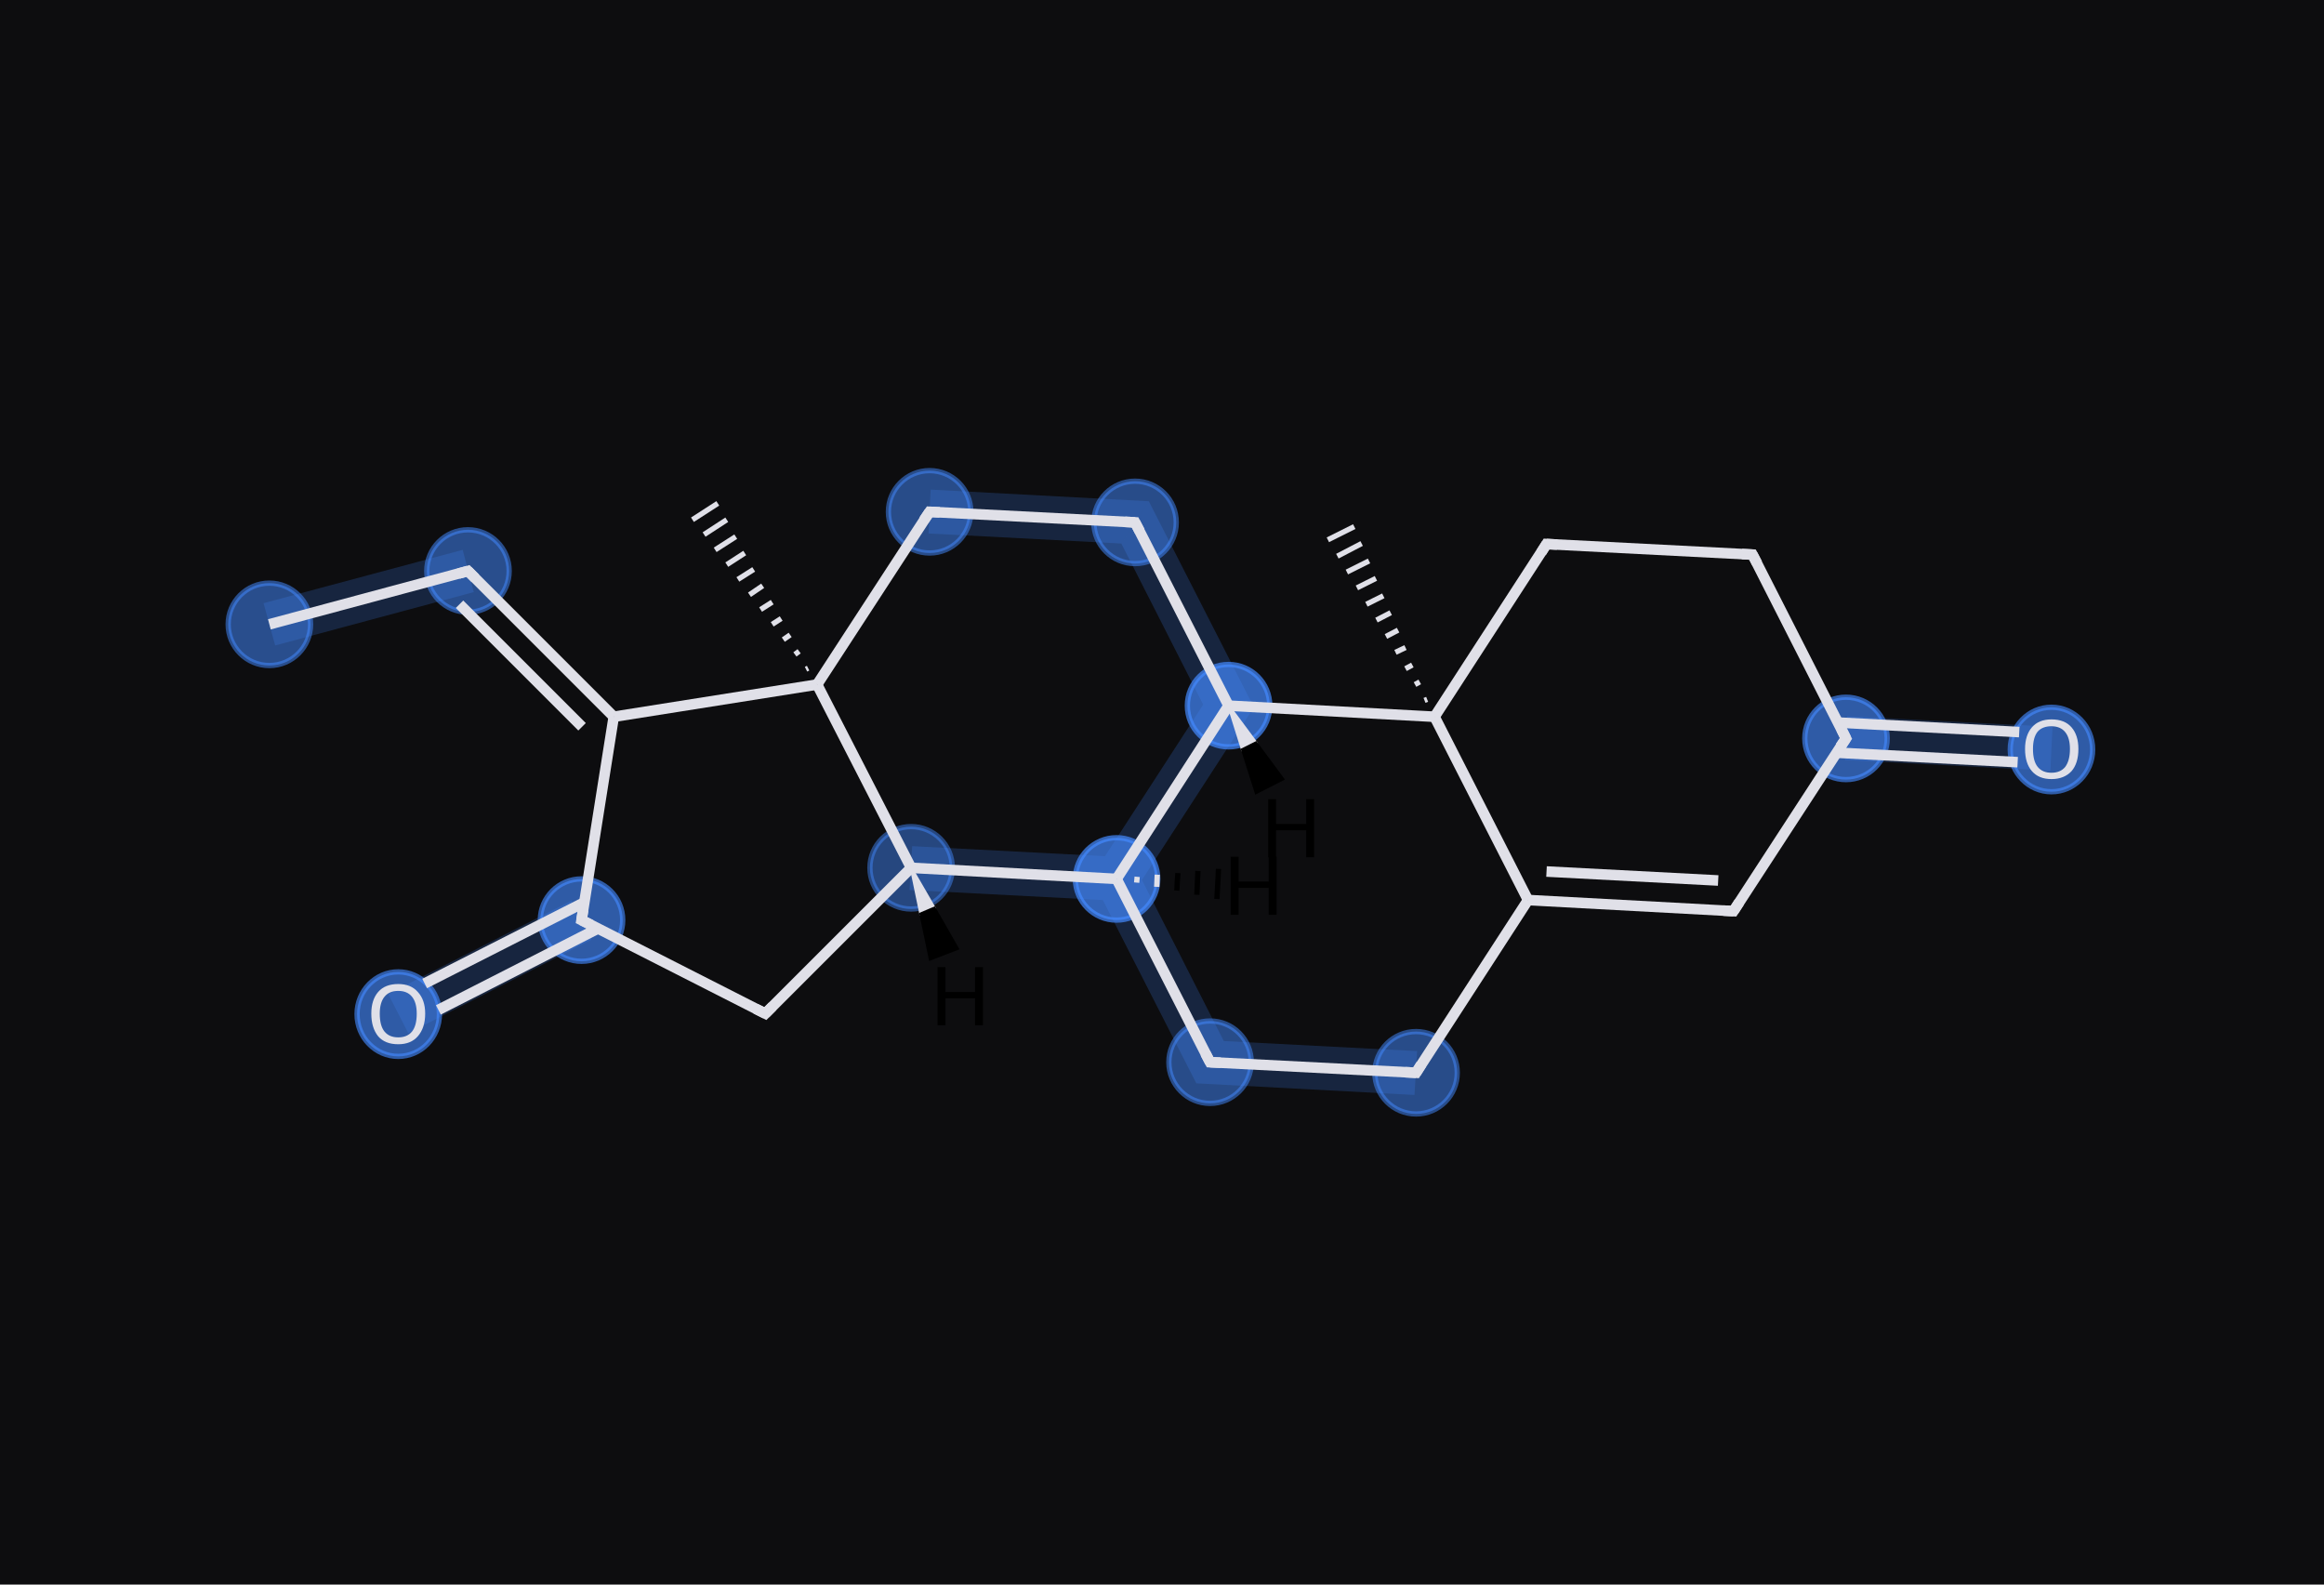
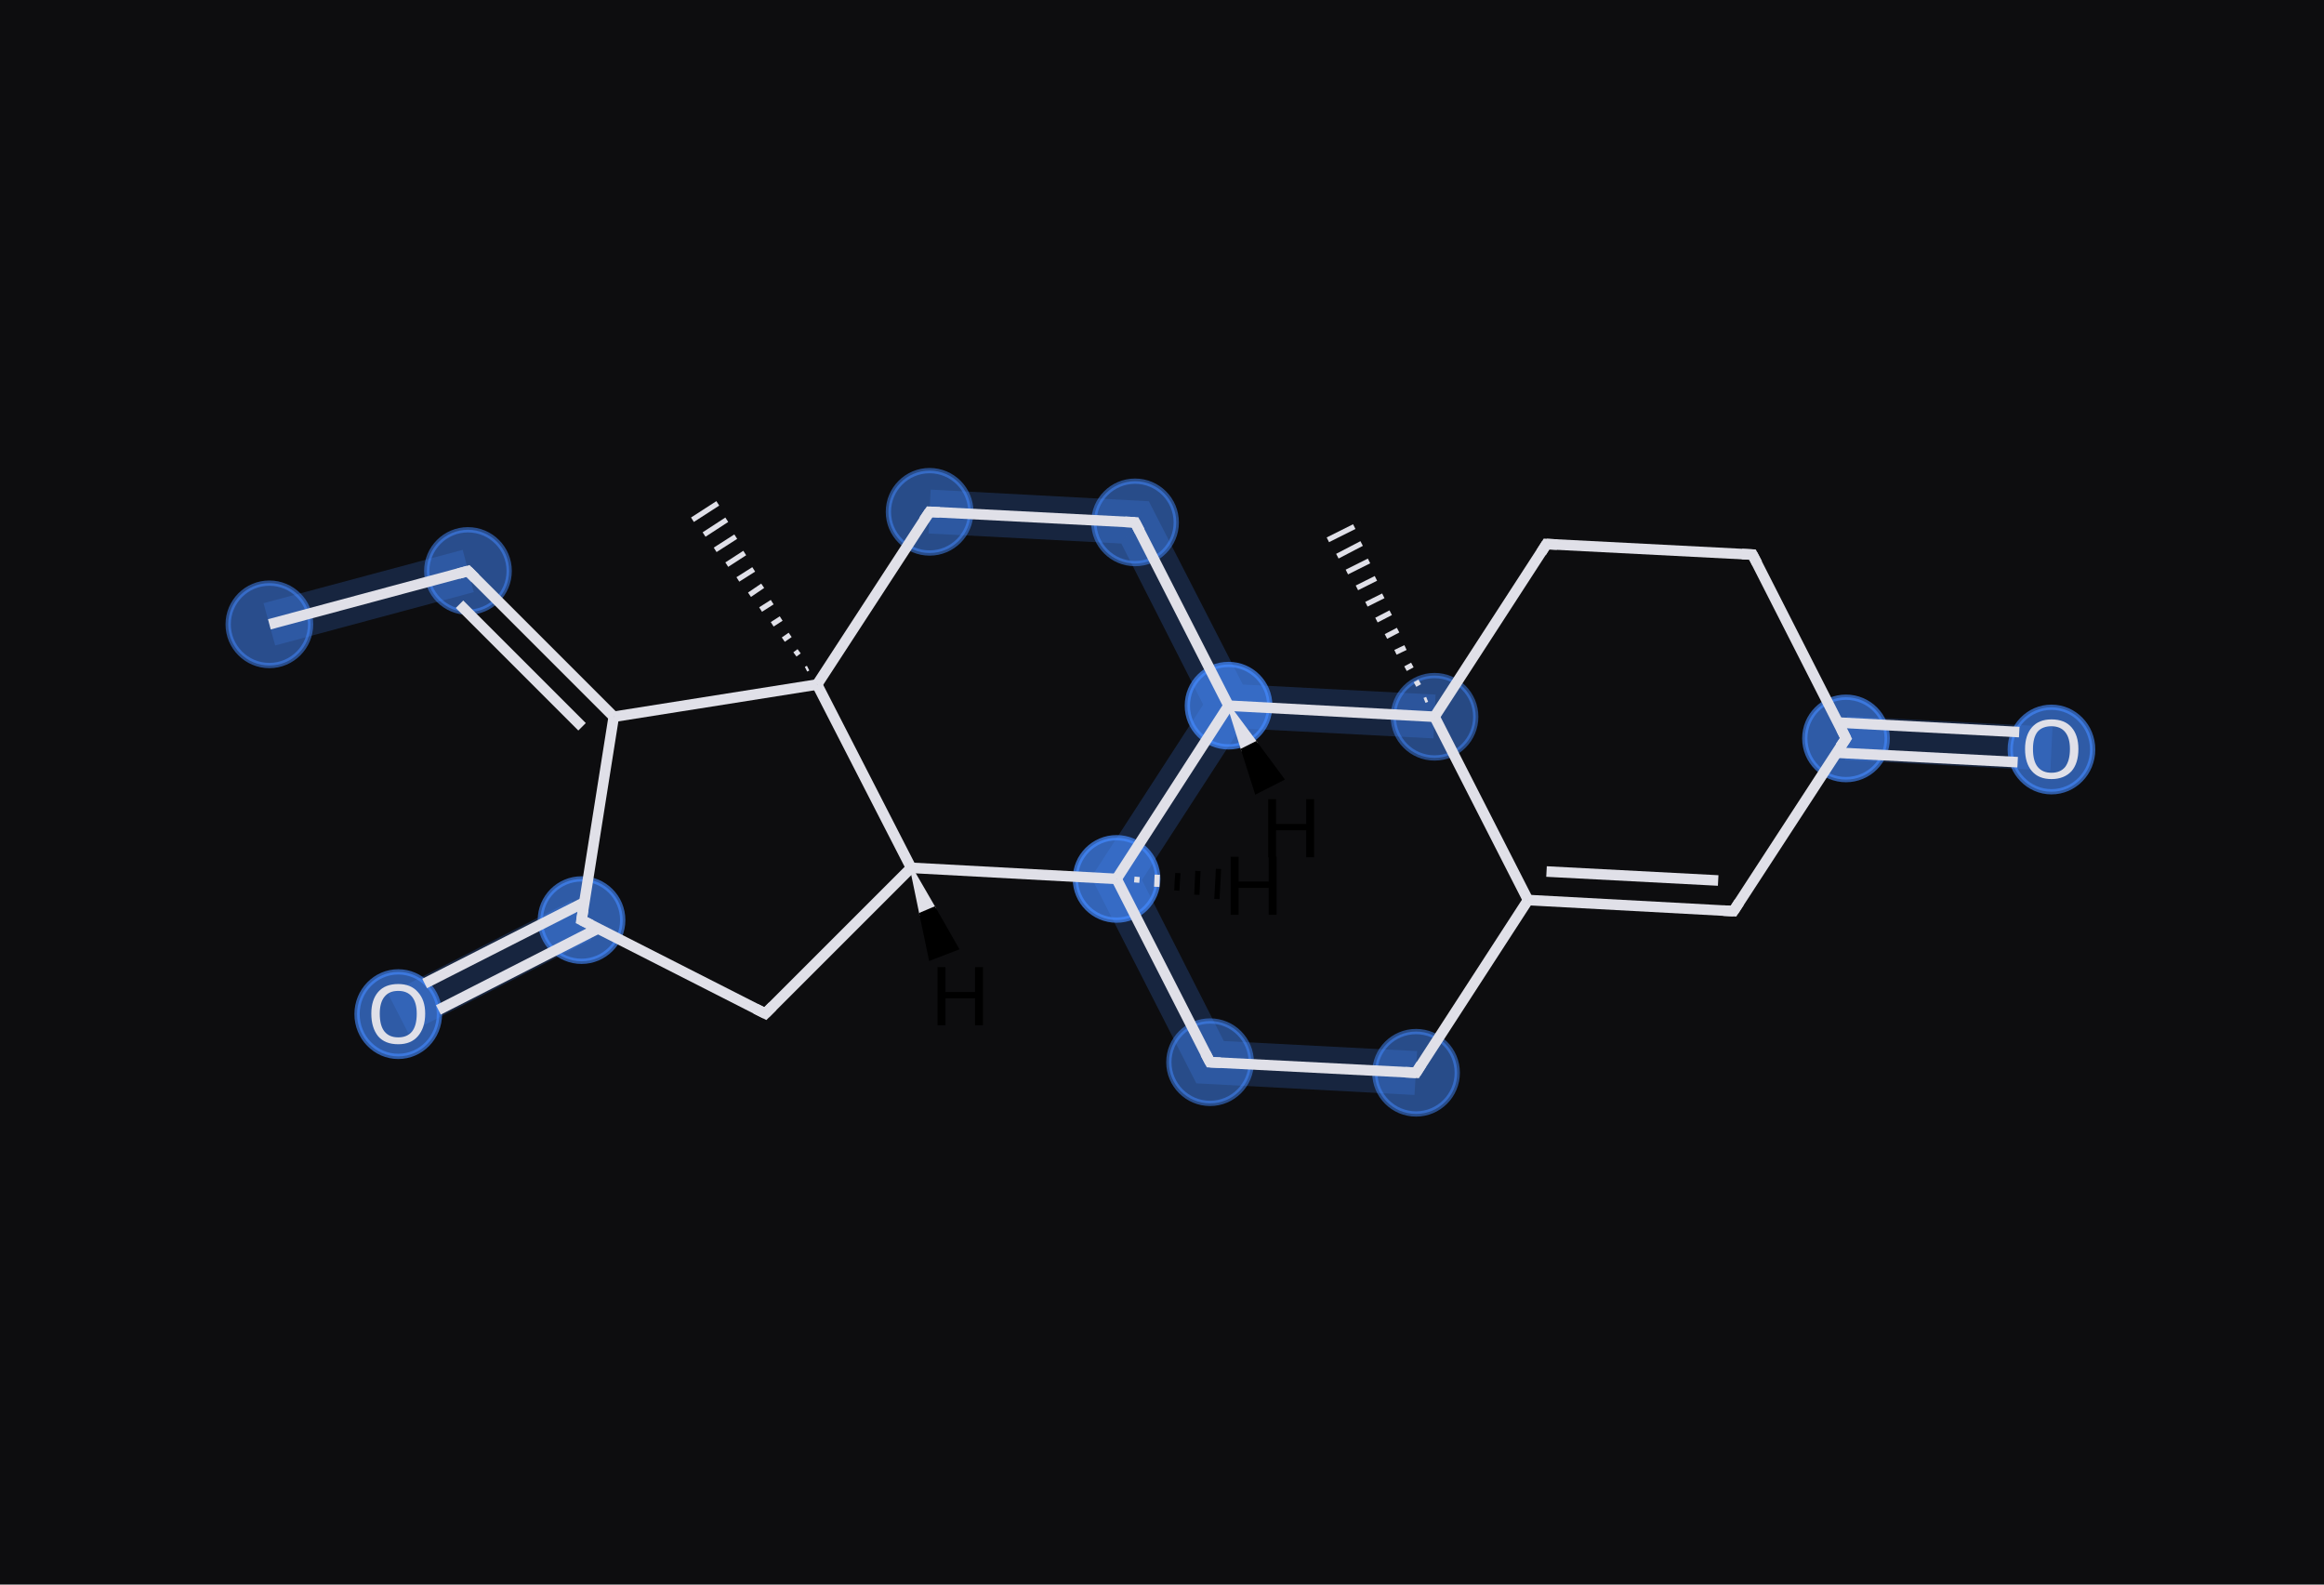
<svg xmlns="http://www.w3.org/2000/svg" version="1.1" baseProfile="full" xml:space="preserve" width="440px" height="300px" viewBox="0 0 440 300">
  <rect style="opacity:1.0;fill:#0D0D0F;stroke:none" width="440.0" height="300.0" x="0.0" y="0.0"> </rect>
  <path class="bond-0 atom-0 atom-1" d="M 87.6,104.1 L 89.7,112.1 L 52.1,122.2 L 49.9,114.2 Z" style="fill:#4489FF72;fill-rule:evenodd;fill-opacity:0.45;stroke:#4489FF72;stroke-width:0.0px;stroke-linecap:butt;stroke-linejoin:miter;stroke-miterlimit:10;stroke-opacity:0.45;" />
  <path class="bond-3 atom-3 atom-4" d="M 108.2,170.5 L 112.0,177.9 L 77.3,195.6 L 73.5,188.2 Z" style="fill:#4489FF72;fill-rule:evenodd;fill-opacity:0.45;stroke:#4489FF72;stroke-width:0.0px;stroke-linecap:butt;stroke-linejoin:miter;stroke-miterlimit:10;stroke-opacity:0.45;" />
-   <path class="bond-6 atom-6 atom-7" d="M 172.7,160.2 L 209.2,162.1 L 211.4,166.4 L 208.8,170.4 L 172.2,168.5 Z" style="fill:#4489FF72;fill-rule:evenodd;fill-opacity:0.45;stroke:#4489FF72;stroke-width:0.0px;stroke-linecap:butt;stroke-linejoin:miter;stroke-miterlimit:10;stroke-opacity:0.45;" />
-   <path class="bond-7 atom-7 atom-8" d="M 211.4,166.4 L 216.2,166.6 L 231.7,197.1 L 226.5,205.1 L 208.8,170.4 Z" style="fill:#4489FF72;fill-rule:evenodd;fill-opacity:0.45;stroke:#4489FF72;stroke-width:0.0px;stroke-linecap:butt;stroke-linejoin:miter;stroke-miterlimit:10;stroke-opacity:0.45;" />
-   <path class="bond-24 atom-7 atom-18" d="M 227.8,133.4 L 237.4,133.9 L 216.2,166.6 L 211.4,166.4 L 209.2,162.1 Z" style="fill:#4489FF72;fill-rule:evenodd;fill-opacity:0.45;stroke:#4489FF72;stroke-width:0.0px;stroke-linecap:butt;stroke-linejoin:miter;stroke-miterlimit:10;stroke-opacity:0.45;" />
+   <path class="bond-7 atom-7 atom-8" d="M 206.6,166.1 L 216.2,166.6 L 231.7,197.1 L 226.5,205.1 Z" style="fill:#4489FF72;fill-rule:evenodd;fill-opacity:0.45;stroke:#4489FF72;stroke-width:0.0px;stroke-linecap:butt;stroke-linejoin:miter;stroke-miterlimit:10;stroke-opacity:0.45;" />
+   <path class="bond-24 atom-7 atom-18" d="M 227.8,133.4 L 232.6,133.6 L 234.8,137.9 L 216.2,166.6 L 206.6,166.1 Z" style="fill:#4489FF72;fill-rule:evenodd;fill-opacity:0.45;stroke:#4489FF72;stroke-width:0.0px;stroke-linecap:butt;stroke-linejoin:miter;stroke-miterlimit:10;stroke-opacity:0.45;" />
  <path class="bond-8 atom-8 atom-9" d="M 231.7,197.1 L 268.3,199.0 L 267.8,207.3 L 226.5,205.1 Z" style="fill:#4489FF72;fill-rule:evenodd;fill-opacity:0.45;stroke:#4489FF72;stroke-width:0.0px;stroke-linecap:butt;stroke-linejoin:miter;stroke-miterlimit:10;stroke-opacity:0.45;" />
  <path class="bond-12 atom-12 atom-13" d="M 349.7,135.6 L 388.6,137.6 L 388.2,145.9 L 349.3,143.9 Z" style="fill:#4489FF72;fill-rule:evenodd;fill-opacity:0.45;stroke:#4489FF72;stroke-width:0.0px;stroke-linecap:butt;stroke-linejoin:miter;stroke-miterlimit:10;stroke-opacity:0.45;" />
-   <path class="bond-18 atom-18 atom-19" d="M 217.5,94.9 L 237.4,133.9 L 227.8,133.4 L 212.3,102.9 Z" style="fill:#4489FF72;fill-rule:evenodd;fill-opacity:0.45;stroke:#4489FF72;stroke-width:0.0px;stroke-linecap:butt;stroke-linejoin:miter;stroke-miterlimit:10;stroke-opacity:0.45;" />
+   <path class="bond-17 atom-16 atom-18" d="M 235.3,129.6 L 271.8,131.5 L 271.4,139.8 L 234.8,137.9 L 232.6,133.6 Z" style="fill:#4489FF72;fill-rule:evenodd;fill-opacity:0.45;stroke:#4489FF72;stroke-width:0.0px;stroke-linecap:butt;stroke-linejoin:miter;stroke-miterlimit:10;stroke-opacity:0.45;" />
+   <path class="bond-18 atom-18 atom-19" d="M 217.5,94.9 L 235.3,129.6 L 232.6,133.6 L 227.8,133.4 L 212.3,102.9 Z" style="fill:#4489FF72;fill-rule:evenodd;fill-opacity:0.45;stroke:#4489FF72;stroke-width:0.0px;stroke-linecap:butt;stroke-linejoin:miter;stroke-miterlimit:10;stroke-opacity:0.45;" />
  <path class="bond-19 atom-19 atom-20" d="M 176.2,92.7 L 217.5,94.9 L 212.3,102.9 L 175.8,101.0 Z" style="fill:#4489FF72;fill-rule:evenodd;fill-opacity:0.45;stroke:#4489FF72;stroke-width:0.0px;stroke-linecap:butt;stroke-linejoin:miter;stroke-miterlimit:10;stroke-opacity:0.45;" />
-   <ellipse cx="51.0" cy="118.2" rx="7.8" ry="7.8" class="atom-0" style="fill:#4489FF86;fill-rule:evenodd;stroke:#4489FF86;stroke-width:1.0px;stroke-linecap:butt;stroke-linejoin:miter;stroke-opacity:1" />
-   <ellipse cx="88.6" cy="108.1" rx="7.8" ry="7.8" class="atom-1" style="fill:#4489FF86;fill-rule:evenodd;stroke:#4489FF86;stroke-width:1.0px;stroke-linecap:butt;stroke-linejoin:miter;stroke-opacity:1" />
+   <ellipse cx="51.0" cy="118.2" rx="7.8" ry="7.8" class="atom-0" style="fill:#4489FF85;fill-rule:evenodd;stroke:#4489FF85;stroke-width:1.0px;stroke-linecap:butt;stroke-linejoin:miter;stroke-opacity:1" />
+   <ellipse cx="88.6" cy="108.1" rx="7.8" ry="7.8" class="atom-1" style="fill:#4489FF85;fill-rule:evenodd;stroke:#4489FF85;stroke-width:1.0px;stroke-linecap:butt;stroke-linejoin:miter;stroke-opacity:1" />
  <ellipse cx="110.1" cy="174.2" rx="7.8" ry="7.8" class="atom-3" style="fill:#4489FFA0;fill-rule:evenodd;stroke:#4489FFA0;stroke-width:1.0px;stroke-linecap:butt;stroke-linejoin:miter;stroke-opacity:1" />
  <ellipse cx="75.4" cy="192.0" rx="7.8" ry="8.0" class="atom-4" style="fill:#4489FFA0;fill-rule:evenodd;stroke:#4489FFA0;stroke-width:1.0px;stroke-linecap:butt;stroke-linejoin:miter;stroke-opacity:1" />
-   <ellipse cx="172.5" cy="164.3" rx="7.8" ry="7.8" class="atom-6" style="fill:#4489FF77;fill-rule:evenodd;stroke:#4489FF77;stroke-width:1.0px;stroke-linecap:butt;stroke-linejoin:miter;stroke-opacity:1" />
  <ellipse cx="211.4" cy="166.4" rx="7.8" ry="7.8" class="atom-7" style="fill:#4489FFB2;fill-rule:evenodd;stroke:#4489FFB2;stroke-width:1.0px;stroke-linecap:butt;stroke-linejoin:miter;stroke-opacity:1" />
  <ellipse cx="229.1" cy="201.1" rx="7.8" ry="7.8" class="atom-8" style="fill:#4489FF82;fill-rule:evenodd;stroke:#4489FF82;stroke-width:1.0px;stroke-linecap:butt;stroke-linejoin:miter;stroke-opacity:1" />
  <ellipse cx="268.1" cy="203.1" rx="7.8" ry="7.8" class="atom-9" style="fill:#4489FF82;fill-rule:evenodd;stroke:#4489FF82;stroke-width:1.0px;stroke-linecap:butt;stroke-linejoin:miter;stroke-opacity:1" />
  <ellipse cx="349.5" cy="139.8" rx="7.8" ry="7.8" class="atom-12" style="fill:#4489FFA0;fill-rule:evenodd;stroke:#4489FFA0;stroke-width:1.0px;stroke-linecap:butt;stroke-linejoin:miter;stroke-opacity:1" />
  <ellipse cx="388.4" cy="141.9" rx="7.8" ry="8.0" class="atom-13" style="fill:#4489FFA0;fill-rule:evenodd;stroke:#4489FFA0;stroke-width:1.0px;stroke-linecap:butt;stroke-linejoin:miter;stroke-opacity:1" />
+   <ellipse cx="271.6" cy="135.7" rx="7.8" ry="7.8" class="atom-16" style="fill:#4489FF7B;fill-rule:evenodd;stroke:#4489FF7B;stroke-width:1.0px;stroke-linecap:butt;stroke-linejoin:miter;stroke-opacity:1" />
  <ellipse cx="232.6" cy="133.6" rx="7.8" ry="7.8" class="atom-18" style="fill:#4489FFB2;fill-rule:evenodd;stroke:#4489FFB2;stroke-width:1.0px;stroke-linecap:butt;stroke-linejoin:miter;stroke-opacity:1" />
  <ellipse cx="214.9" cy="98.9" rx="7.8" ry="7.8" class="atom-19" style="fill:#4489FF82;fill-rule:evenodd;stroke:#4489FF82;stroke-width:1.0px;stroke-linecap:butt;stroke-linejoin:miter;stroke-opacity:1" />
  <ellipse cx="176.0" cy="96.9" rx="7.8" ry="7.8" class="atom-20" style="fill:#4489FF82;fill-rule:evenodd;stroke:#4489FF82;stroke-width:1.0px;stroke-linecap:butt;stroke-linejoin:miter;stroke-opacity:1" />
  <path class="bond-0 atom-0 atom-1" d="M 51.0,118.2 L 88.6,108.1" style="fill:none;fill-rule:evenodd;stroke:#E0E0E8;stroke-width:2.0px;stroke-linecap:butt;stroke-linejoin:miter;stroke-opacity:1" />
  <path class="bond-1 atom-1 atom-2" d="M 88.6,108.1 L 116.2,135.7" style="fill:none;fill-rule:evenodd;stroke:#E0E0E8;stroke-width:2.0px;stroke-linecap:butt;stroke-linejoin:miter;stroke-opacity:1" />
  <path class="bond-1 atom-1 atom-2" d="M 87.0,114.4 L 110.2,137.6" style="fill:none;fill-rule:evenodd;stroke:#E0E0E8;stroke-width:2.0px;stroke-linecap:butt;stroke-linejoin:miter;stroke-opacity:1" />
  <path class="bond-2 atom-2 atom-3" d="M 116.2,135.7 L 110.1,174.2" style="fill:none;fill-rule:evenodd;stroke:#E0E0E8;stroke-width:2.0px;stroke-linecap:butt;stroke-linejoin:miter;stroke-opacity:1" />
  <path class="bond-3 atom-3 atom-4" d="M 110.7,170.8 L 80.4,186.2" style="fill:none;fill-rule:evenodd;stroke:#E0E0E8;stroke-width:2.0px;stroke-linecap:butt;stroke-linejoin:miter;stroke-opacity:1" />
  <path class="bond-3 atom-3 atom-4" d="M 113.2,175.8 L 83.0,191.2" style="fill:none;fill-rule:evenodd;stroke:#E0E0E8;stroke-width:2.0px;stroke-linecap:butt;stroke-linejoin:miter;stroke-opacity:1" />
  <path class="bond-4 atom-3 atom-5" d="M 110.1,174.2 L 144.9,191.9" style="fill:none;fill-rule:evenodd;stroke:#E0E0E8;stroke-width:2.0px;stroke-linecap:butt;stroke-linejoin:miter;stroke-opacity:1" />
  <path class="bond-5 atom-5 atom-6" d="M 144.9,191.9 L 172.5,164.3" style="fill:none;fill-rule:evenodd;stroke:#E0E0E8;stroke-width:2.0px;stroke-linecap:butt;stroke-linejoin:miter;stroke-opacity:1" />
  <path class="bond-6 atom-6 atom-7" d="M 172.5,164.3 L 211.4,166.4" style="fill:none;fill-rule:evenodd;stroke:#E0E0E8;stroke-width:2.0px;stroke-linecap:butt;stroke-linejoin:miter;stroke-opacity:1" />
  <path class="bond-7 atom-7 atom-8" d="M 211.4,166.4 L 229.1,201.1" style="fill:none;fill-rule:evenodd;stroke:#E0E0E8;stroke-width:2.0px;stroke-linecap:butt;stroke-linejoin:miter;stroke-opacity:1" />
  <path class="bond-8 atom-8 atom-9" d="M 229.1,201.1 L 268.1,203.1" style="fill:none;fill-rule:evenodd;stroke:#E0E0E8;stroke-width:2.0px;stroke-linecap:butt;stroke-linejoin:miter;stroke-opacity:1" />
  <path class="bond-9 atom-9 atom-10" d="M 268.1,203.1 L 289.3,170.4" style="fill:none;fill-rule:evenodd;stroke:#E0E0E8;stroke-width:2.0px;stroke-linecap:butt;stroke-linejoin:miter;stroke-opacity:1" />
  <path class="bond-10 atom-10 atom-11" d="M 289.3,170.4 L 328.2,172.5" style="fill:none;fill-rule:evenodd;stroke:#E0E0E8;stroke-width:2.0px;stroke-linecap:butt;stroke-linejoin:miter;stroke-opacity:1" />
  <path class="bond-10 atom-10 atom-11" d="M 292.8,165.0 L 325.3,166.7" style="fill:none;fill-rule:evenodd;stroke:#E0E0E8;stroke-width:2.0px;stroke-linecap:butt;stroke-linejoin:miter;stroke-opacity:1" />
  <path class="bond-11 atom-11 atom-12" d="M 328.2,172.5 L 349.5,139.8" style="fill:none;fill-rule:evenodd;stroke:#E0E0E8;stroke-width:2.0px;stroke-linecap:butt;stroke-linejoin:miter;stroke-opacity:1" />
  <path class="bond-12 atom-12 atom-13" d="M 347.7,142.5 L 382.0,144.3" style="fill:none;fill-rule:evenodd;stroke:#E0E0E8;stroke-width:2.0px;stroke-linecap:butt;stroke-linejoin:miter;stroke-opacity:1" />
  <path class="bond-12 atom-12 atom-13" d="M 348.0,136.8 L 382.3,138.6" style="fill:none;fill-rule:evenodd;stroke:#E0E0E8;stroke-width:2.0px;stroke-linecap:butt;stroke-linejoin:miter;stroke-opacity:1" />
  <path class="bond-13 atom-12 atom-14" d="M 349.5,139.8 L 331.8,105.0" style="fill:none;fill-rule:evenodd;stroke:#E0E0E8;stroke-width:2.0px;stroke-linecap:butt;stroke-linejoin:miter;stroke-opacity:1" />
  <path class="bond-14 atom-14 atom-15" d="M 331.8,105.0 L 292.8,103.0" style="fill:none;fill-rule:evenodd;stroke:#E0E0E8;stroke-width:2.0px;stroke-linecap:butt;stroke-linejoin:miter;stroke-opacity:1" />
  <path class="bond-15 atom-15 atom-16" d="M 292.8,103.0 L 271.6,135.7" style="fill:none;fill-rule:evenodd;stroke:#E0E0E8;stroke-width:2.0px;stroke-linecap:butt;stroke-linejoin:miter;stroke-opacity:1" />
  <path class="bond-16 atom-16 atom-17" d="M 269.7,132.6 L 270.2,132.4" style="fill:none;fill-rule:evenodd;stroke:#E0E0E8;stroke-width:1.0px;stroke-linecap:butt;stroke-linejoin:miter;stroke-opacity:1" />
  <path class="bond-16 atom-16 atom-17" d="M 267.9,129.6 L 268.8,129.1" style="fill:none;fill-rule:evenodd;stroke:#E0E0E8;stroke-width:1.0px;stroke-linecap:butt;stroke-linejoin:miter;stroke-opacity:1" />
  <path class="bond-16 atom-16 atom-17" d="M 266.1,126.6 L 267.4,125.9" style="fill:none;fill-rule:evenodd;stroke:#E0E0E8;stroke-width:1.0px;stroke-linecap:butt;stroke-linejoin:miter;stroke-opacity:1" />
  <path class="bond-16 atom-16 atom-17" d="M 264.2,123.5 L 266.1,122.6" style="fill:none;fill-rule:evenodd;stroke:#E0E0E8;stroke-width:1.0px;stroke-linecap:butt;stroke-linejoin:miter;stroke-opacity:1" />
  <path class="bond-16 atom-16 atom-17" d="M 262.4,120.5 L 264.7,119.3" style="fill:none;fill-rule:evenodd;stroke:#E0E0E8;stroke-width:1.0px;stroke-linecap:butt;stroke-linejoin:miter;stroke-opacity:1" />
  <path class="bond-16 atom-16 atom-17" d="M 260.6,117.4 L 263.3,116.0" style="fill:none;fill-rule:evenodd;stroke:#E0E0E8;stroke-width:1.0px;stroke-linecap:butt;stroke-linejoin:miter;stroke-opacity:1" />
  <path class="bond-16 atom-16 atom-17" d="M 258.7,114.4 L 261.9,112.8" style="fill:none;fill-rule:evenodd;stroke:#E0E0E8;stroke-width:1.0px;stroke-linecap:butt;stroke-linejoin:miter;stroke-opacity:1" />
  <path class="bond-16 atom-16 atom-17" d="M 256.9,111.3 L 260.5,109.5" style="fill:none;fill-rule:evenodd;stroke:#E0E0E8;stroke-width:1.0px;stroke-linecap:butt;stroke-linejoin:miter;stroke-opacity:1" />
  <path class="bond-16 atom-16 atom-17" d="M 255.0,108.3 L 259.2,106.2" style="fill:none;fill-rule:evenodd;stroke:#E0E0E8;stroke-width:1.0px;stroke-linecap:butt;stroke-linejoin:miter;stroke-opacity:1" />
  <path class="bond-16 atom-16 atom-17" d="M 253.2,105.3 L 257.8,102.9" style="fill:none;fill-rule:evenodd;stroke:#E0E0E8;stroke-width:1.0px;stroke-linecap:butt;stroke-linejoin:miter;stroke-opacity:1" />
  <path class="bond-16 atom-16 atom-17" d="M 251.4,102.2 L 256.4,99.7" style="fill:none;fill-rule:evenodd;stroke:#E0E0E8;stroke-width:1.0px;stroke-linecap:butt;stroke-linejoin:miter;stroke-opacity:1" />
  <path class="bond-17 atom-16 atom-18" d="M 271.6,135.7 L 232.6,133.6" style="fill:none;fill-rule:evenodd;stroke:#E0E0E8;stroke-width:2.0px;stroke-linecap:butt;stroke-linejoin:miter;stroke-opacity:1" />
  <path class="bond-18 atom-18 atom-19" d="M 232.6,133.6 L 214.9,98.9" style="fill:none;fill-rule:evenodd;stroke:#E0E0E8;stroke-width:2.0px;stroke-linecap:butt;stroke-linejoin:miter;stroke-opacity:1" />
  <path class="bond-19 atom-19 atom-20" d="M 214.9,98.9 L 176.0,96.9" style="fill:none;fill-rule:evenodd;stroke:#E0E0E8;stroke-width:2.0px;stroke-linecap:butt;stroke-linejoin:miter;stroke-opacity:1" />
  <path class="bond-20 atom-20 atom-21" d="M 176.0,96.9 L 154.7,129.6" style="fill:none;fill-rule:evenodd;stroke:#E0E0E8;stroke-width:2.0px;stroke-linecap:butt;stroke-linejoin:miter;stroke-opacity:1" />
  <path class="bond-21 atom-21 atom-22" d="M 152.6,126.7 L 153.0,126.5" style="fill:none;fill-rule:evenodd;stroke:#E0E0E8;stroke-width:1.0px;stroke-linecap:butt;stroke-linejoin:miter;stroke-opacity:1" />
  <path class="bond-21 atom-21 atom-22" d="M 150.5,123.9 L 151.3,123.3" style="fill:none;fill-rule:evenodd;stroke:#E0E0E8;stroke-width:1.0px;stroke-linecap:butt;stroke-linejoin:miter;stroke-opacity:1" />
  <path class="bond-21 atom-21 atom-22" d="M 148.3,121.1 L 149.6,120.2" style="fill:none;fill-rule:evenodd;stroke:#E0E0E8;stroke-width:1.0px;stroke-linecap:butt;stroke-linejoin:miter;stroke-opacity:1" />
  <path class="bond-21 atom-21 atom-22" d="M 146.2,118.2 L 147.9,117.1" style="fill:none;fill-rule:evenodd;stroke:#E0E0E8;stroke-width:1.0px;stroke-linecap:butt;stroke-linejoin:miter;stroke-opacity:1" />
  <path class="bond-21 atom-21 atom-22" d="M 144.0,115.4 L 146.2,114.0" style="fill:none;fill-rule:evenodd;stroke:#E0E0E8;stroke-width:1.0px;stroke-linecap:butt;stroke-linejoin:miter;stroke-opacity:1" />
  <path class="bond-21 atom-21 atom-22" d="M 141.9,112.6 L 144.4,110.9" style="fill:none;fill-rule:evenodd;stroke:#E0E0E8;stroke-width:1.0px;stroke-linecap:butt;stroke-linejoin:miter;stroke-opacity:1" />
  <path class="bond-21 atom-21 atom-22" d="M 139.7,109.7 L 142.7,107.8" style="fill:none;fill-rule:evenodd;stroke:#E0E0E8;stroke-width:1.0px;stroke-linecap:butt;stroke-linejoin:miter;stroke-opacity:1" />
  <path class="bond-21 atom-21 atom-22" d="M 137.6,106.9 L 141.0,104.7" style="fill:none;fill-rule:evenodd;stroke:#E0E0E8;stroke-width:1.0px;stroke-linecap:butt;stroke-linejoin:miter;stroke-opacity:1" />
  <path class="bond-21 atom-21 atom-22" d="M 135.4,104.1 L 139.3,101.6" style="fill:none;fill-rule:evenodd;stroke:#E0E0E8;stroke-width:1.0px;stroke-linecap:butt;stroke-linejoin:miter;stroke-opacity:1" />
  <path class="bond-21 atom-21 atom-22" d="M 133.3,101.2 L 137.6,98.4" style="fill:none;fill-rule:evenodd;stroke:#E0E0E8;stroke-width:1.0px;stroke-linecap:butt;stroke-linejoin:miter;stroke-opacity:1" />
  <path class="bond-21 atom-21 atom-22" d="M 131.1,98.4 L 135.9,95.3" style="fill:none;fill-rule:evenodd;stroke:#E0E0E8;stroke-width:1.0px;stroke-linecap:butt;stroke-linejoin:miter;stroke-opacity:1" />
  <path class="bond-22 atom-21 atom-2" d="M 154.7,129.6 L 116.2,135.7" style="fill:none;fill-rule:evenodd;stroke:#E0E0E8;stroke-width:2.0px;stroke-linecap:butt;stroke-linejoin:miter;stroke-opacity:1" />
  <path class="bond-23 atom-21 atom-6" d="M 154.7,129.6 L 172.5,164.3" style="fill:none;fill-rule:evenodd;stroke:#E0E0E8;stroke-width:2.0px;stroke-linecap:butt;stroke-linejoin:miter;stroke-opacity:1" />
  <path class="bond-24 atom-18 atom-7" d="M 232.6,133.6 L 211.4,166.4" style="fill:none;fill-rule:evenodd;stroke:#E0E0E8;stroke-width:2.0px;stroke-linecap:butt;stroke-linejoin:miter;stroke-opacity:1" />
  <path class="bond-25 atom-16 atom-10" d="M 271.6,135.7 L 289.3,170.4" style="fill:none;fill-rule:evenodd;stroke:#E0E0E8;stroke-width:2.0px;stroke-linecap:butt;stroke-linejoin:miter;stroke-opacity:1" />
  <path class="bond-26 atom-6 atom-23" d="M 172.5,164.3 L 176.9,171.9 L 174.3,173.0 Z" style="fill:#E0E0E8;fill-rule:evenodd;fill-opacity:1;stroke:#E0E0E8;stroke-width:0.5px;stroke-linecap:butt;stroke-linejoin:miter;stroke-miterlimit:10;stroke-opacity:1;" />
  <path class="bond-26 atom-6 atom-23" d="M 176.1,181.6 L 181.3,179.6 L 176.9,171.9 L 174.3,173.0 Z" style="fill:#000000;fill-rule:evenodd;fill-opacity:1;stroke:#000000;stroke-width:0.5px;stroke-linecap:butt;stroke-linejoin:miter;stroke-miterlimit:10;stroke-opacity:1;" />
  <path class="bond-27 atom-7 atom-24" d="M 215.3,166.0 L 215.2,167.1" style="fill:none;fill-rule:evenodd;stroke:#E0E0E8;stroke-width:1.0px;stroke-linecap:butt;stroke-linejoin:miter;stroke-opacity:1" />
  <path class="bond-27 atom-7 atom-24" d="M 219.1,165.6 L 219.0,167.9" style="fill:none;fill-rule:evenodd;stroke:#E0E0E8;stroke-width:1.0px;stroke-linecap:butt;stroke-linejoin:miter;stroke-opacity:1" />
  <path class="bond-27 atom-7 atom-24" d="M 223.0,165.3 L 222.8,168.6" style="fill:none;fill-rule:evenodd;stroke:#000000;stroke-width:1.0px;stroke-linecap:butt;stroke-linejoin:miter;stroke-opacity:1" />
  <path class="bond-27 atom-7 atom-24" d="M 226.8,164.9 L 226.6,169.4" style="fill:none;fill-rule:evenodd;stroke:#000000;stroke-width:1.0px;stroke-linecap:butt;stroke-linejoin:miter;stroke-opacity:1" />
  <path class="bond-27 atom-7 atom-24" d="M 230.7,164.5 L 230.4,170.2" style="fill:none;fill-rule:evenodd;stroke:#000000;stroke-width:1.0px;stroke-linecap:butt;stroke-linejoin:miter;stroke-opacity:1" />
  <path class="bond-28 atom-18 atom-25" d="M 232.6,133.6 L 237.8,140.6 L 235.2,141.9 Z" style="fill:#E0E0E8;fill-rule:evenodd;fill-opacity:1;stroke:#E0E0E8;stroke-width:0.5px;stroke-linecap:butt;stroke-linejoin:miter;stroke-miterlimit:10;stroke-opacity:1;" />
  <path class="bond-28 atom-18 atom-25" d="M 237.8,150.1 L 242.9,147.5 L 237.8,140.6 L 235.2,141.9 Z" style="fill:#000000;fill-rule:evenodd;fill-opacity:1;stroke:#000000;stroke-width:0.5px;stroke-linecap:butt;stroke-linejoin:miter;stroke-miterlimit:10;stroke-opacity:1;" />
  <path d="M 86.8,108.6 L 88.6,108.1 L 90.0,109.5" style="fill:none;stroke:#E0E0E8;stroke-width:2.0px;stroke-linecap:butt;stroke-linejoin:miter;stroke-miterlimit:10;stroke-opacity:1;" />
  <path d="M 110.4,172.3 L 110.1,174.2 L 111.9,175.1" style="fill:none;stroke:#E0E0E8;stroke-width:2.0px;stroke-linecap:butt;stroke-linejoin:miter;stroke-miterlimit:10;stroke-opacity:1;" />
  <path d="M 143.1,191.0 L 144.9,191.9 L 146.3,190.5" style="fill:none;stroke:#E0E0E8;stroke-width:2.0px;stroke-linecap:butt;stroke-linejoin:miter;stroke-miterlimit:10;stroke-opacity:1;" />
  <path d="M 228.2,199.4 L 229.1,201.1 L 231.1,201.2" style="fill:none;stroke:#E0E0E8;stroke-width:2.0px;stroke-linecap:butt;stroke-linejoin:miter;stroke-miterlimit:10;stroke-opacity:1;" />
  <path d="M 266.1,203.0 L 268.1,203.1 L 269.1,201.5" style="fill:none;stroke:#E0E0E8;stroke-width:2.0px;stroke-linecap:butt;stroke-linejoin:miter;stroke-miterlimit:10;stroke-opacity:1;" />
  <path d="M 326.3,172.4 L 328.2,172.5 L 329.3,170.8" style="fill:none;stroke:#E0E0E8;stroke-width:2.0px;stroke-linecap:butt;stroke-linejoin:miter;stroke-miterlimit:10;stroke-opacity:1;" />
  <path d="M 348.4,141.4 L 349.5,139.8 L 348.6,138.0" style="fill:none;stroke:#E0E0E8;stroke-width:2.0px;stroke-linecap:butt;stroke-linejoin:miter;stroke-miterlimit:10;stroke-opacity:1;" />
  <path d="M 332.7,106.7 L 331.8,105.0 L 329.8,104.9" style="fill:none;stroke:#E0E0E8;stroke-width:2.0px;stroke-linecap:butt;stroke-linejoin:miter;stroke-miterlimit:10;stroke-opacity:1;" />
  <path d="M 294.8,103.1 L 292.8,103.0 L 291.8,104.6" style="fill:none;stroke:#E0E0E8;stroke-width:2.0px;stroke-linecap:butt;stroke-linejoin:miter;stroke-miterlimit:10;stroke-opacity:1;" />
  <path d="M 215.8,100.6 L 214.9,98.9 L 213.0,98.8" style="fill:none;stroke:#E0E0E8;stroke-width:2.0px;stroke-linecap:butt;stroke-linejoin:miter;stroke-miterlimit:10;stroke-opacity:1;" />
  <path d="M 177.9,97.0 L 176.0,96.9 L 174.9,98.5" style="fill:none;stroke:#E0E0E8;stroke-width:2.0px;stroke-linecap:butt;stroke-linejoin:miter;stroke-miterlimit:10;stroke-opacity:1;" />
  <path class="atom-4" d="M 70.3 191.9 Q 70.3 189.3, 71.6 187.8 Q 72.9 186.3, 75.4 186.3 Q 77.8 186.3, 79.1 187.8 Q 80.5 189.3, 80.5 191.9 Q 80.5 194.6, 79.1 196.2 Q 77.8 197.7, 75.4 197.7 Q 72.9 197.7, 71.6 196.2 Q 70.3 194.6, 70.3 191.9 M 75.4 196.4 Q 77.1 196.4, 78.0 195.3 Q 78.9 194.2, 78.9 191.9 Q 78.9 189.8, 78.0 188.7 Q 77.1 187.6, 75.4 187.6 Q 73.7 187.6, 72.8 188.7 Q 71.9 189.8, 71.9 191.9 Q 71.9 194.2, 72.8 195.3 Q 73.7 196.4, 75.4 196.4 " fill="#E0E0E8" />
  <path class="atom-13" d="M 383.4 141.8 Q 383.4 139.2, 384.7 137.7 Q 386.0 136.2, 388.4 136.2 Q 390.9 136.2, 392.2 137.7 Q 393.5 139.2, 393.5 141.8 Q 393.5 144.5, 392.2 146.0 Q 390.8 147.5, 388.4 147.5 Q 386.0 147.5, 384.7 146.0 Q 383.4 144.5, 383.4 141.8 M 388.4 146.3 Q 390.1 146.3, 391.0 145.2 Q 391.9 144.0, 391.9 141.8 Q 391.9 139.7, 391.0 138.6 Q 390.1 137.5, 388.4 137.5 Q 386.7 137.5, 385.8 138.5 Q 384.9 139.6, 384.9 141.8 Q 384.9 144.1, 385.8 145.2 Q 386.7 146.3, 388.4 146.3 " fill="#E0E0E8" />
  <path class="atom-23" d="M 177.5 183.1 L 179.0 183.1 L 179.0 187.8 L 184.6 187.8 L 184.6 183.1 L 186.1 183.1 L 186.1 194.1 L 184.6 194.1 L 184.6 189.0 L 179.0 189.0 L 179.0 194.1 L 177.5 194.1 L 177.5 183.1 " fill="#000000" />
  <path class="atom-24" d="M 233.0 162.2 L 234.5 162.2 L 234.5 166.9 L 240.2 166.9 L 240.2 162.2 L 241.7 162.2 L 241.7 173.2 L 240.2 173.2 L 240.2 168.1 L 234.5 168.1 L 234.5 173.2 L 233.0 173.2 L 233.0 162.2 " fill="#000000" />
  <path class="atom-25" d="M 240.1 151.3 L 241.6 151.3 L 241.6 156.0 L 247.3 156.0 L 247.3 151.3 L 248.8 151.3 L 248.8 162.3 L 247.3 162.3 L 247.3 157.2 L 241.6 157.2 L 241.6 162.3 L 240.1 162.3 L 240.1 151.3 " fill="#000000" />
</svg>
